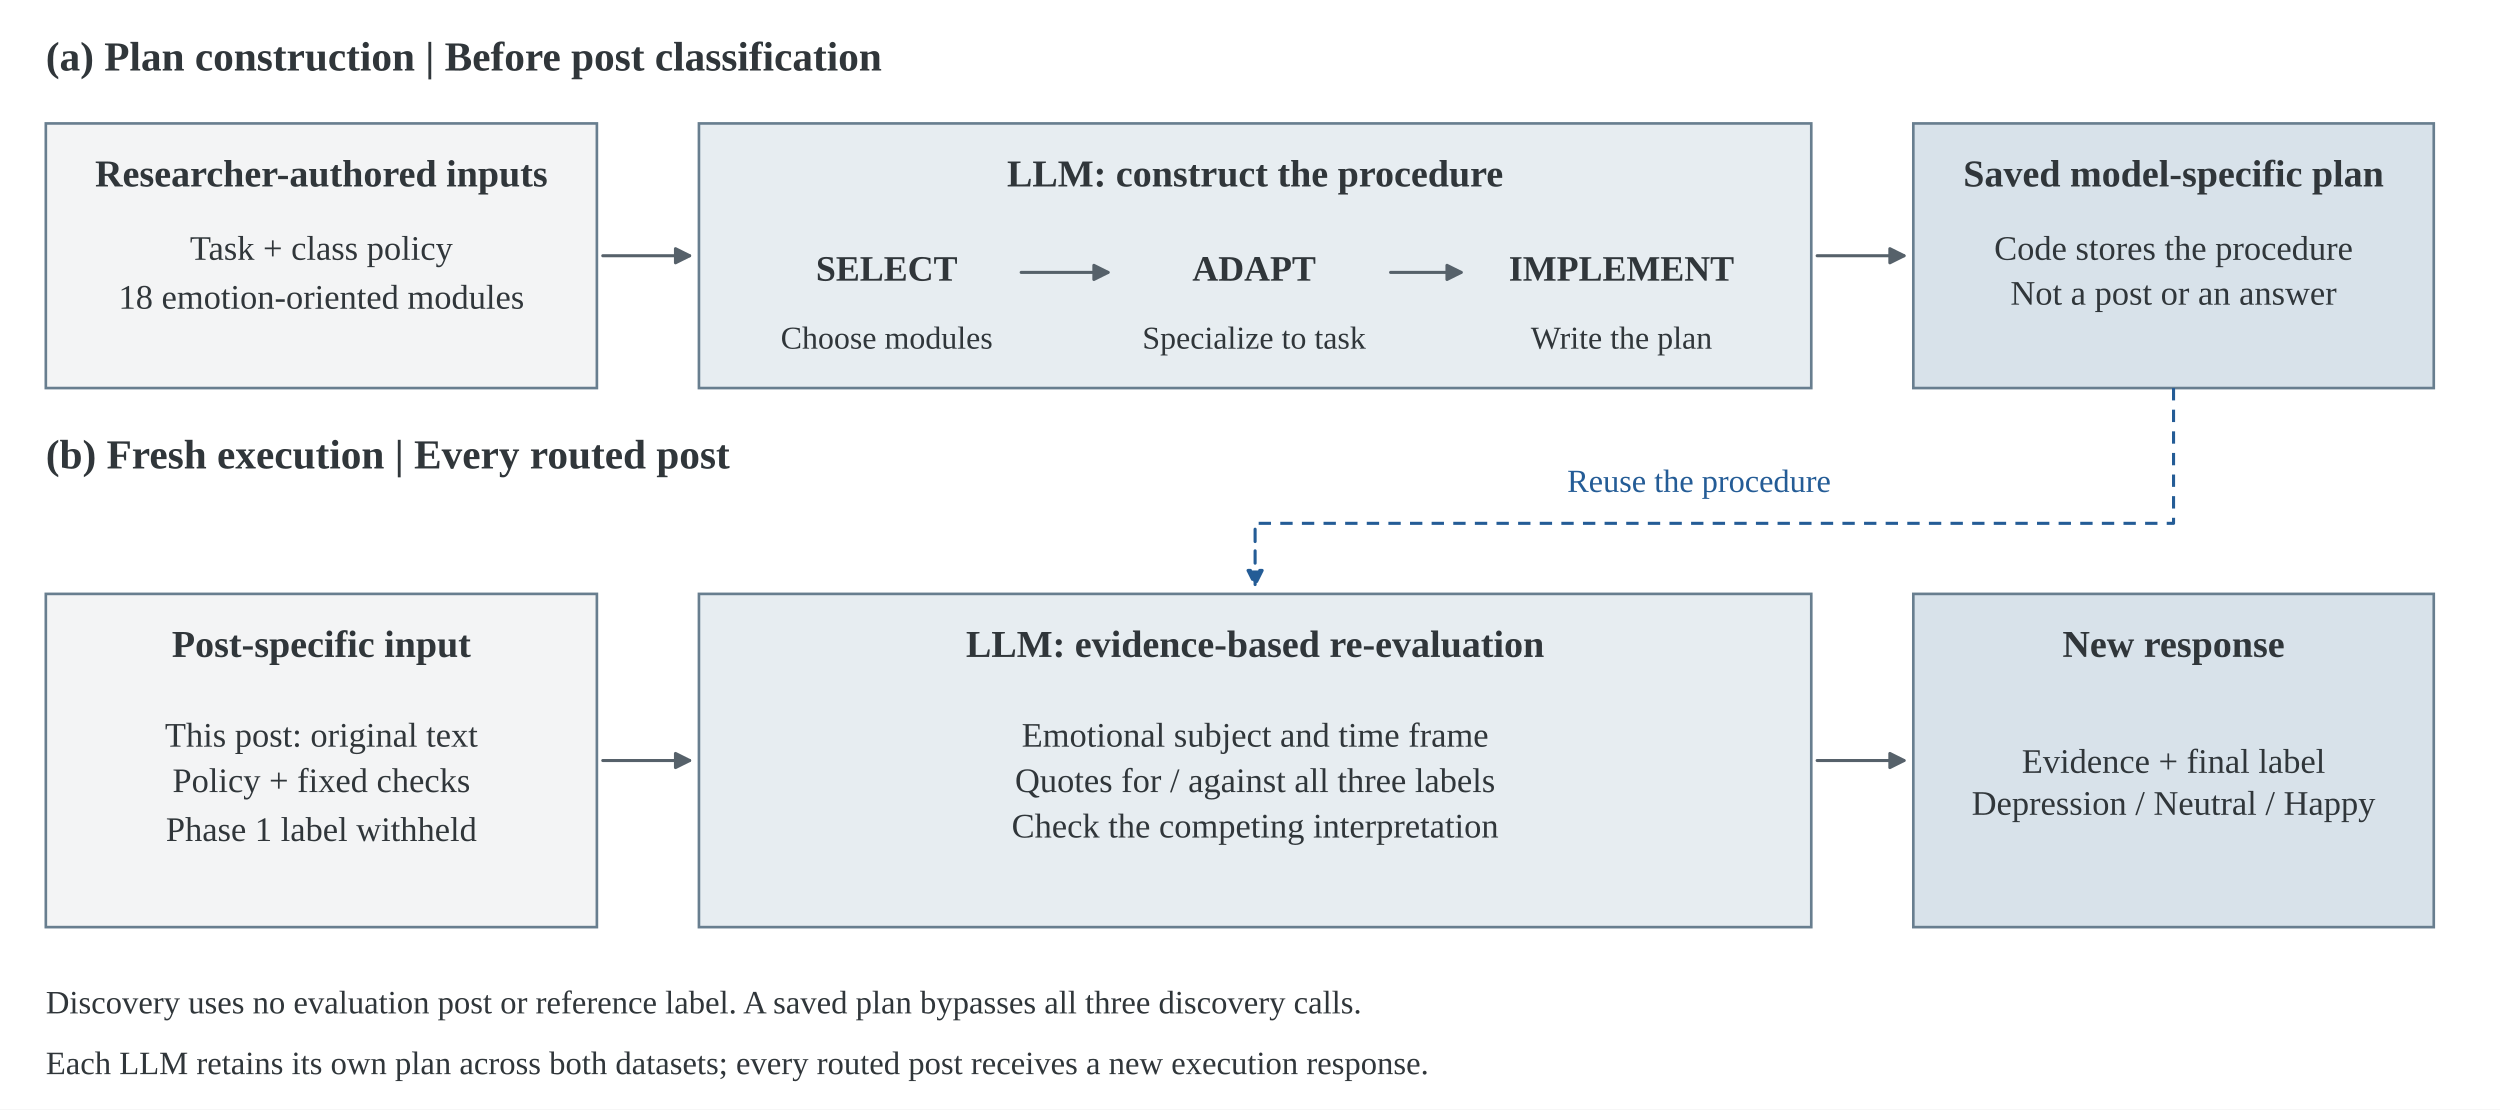
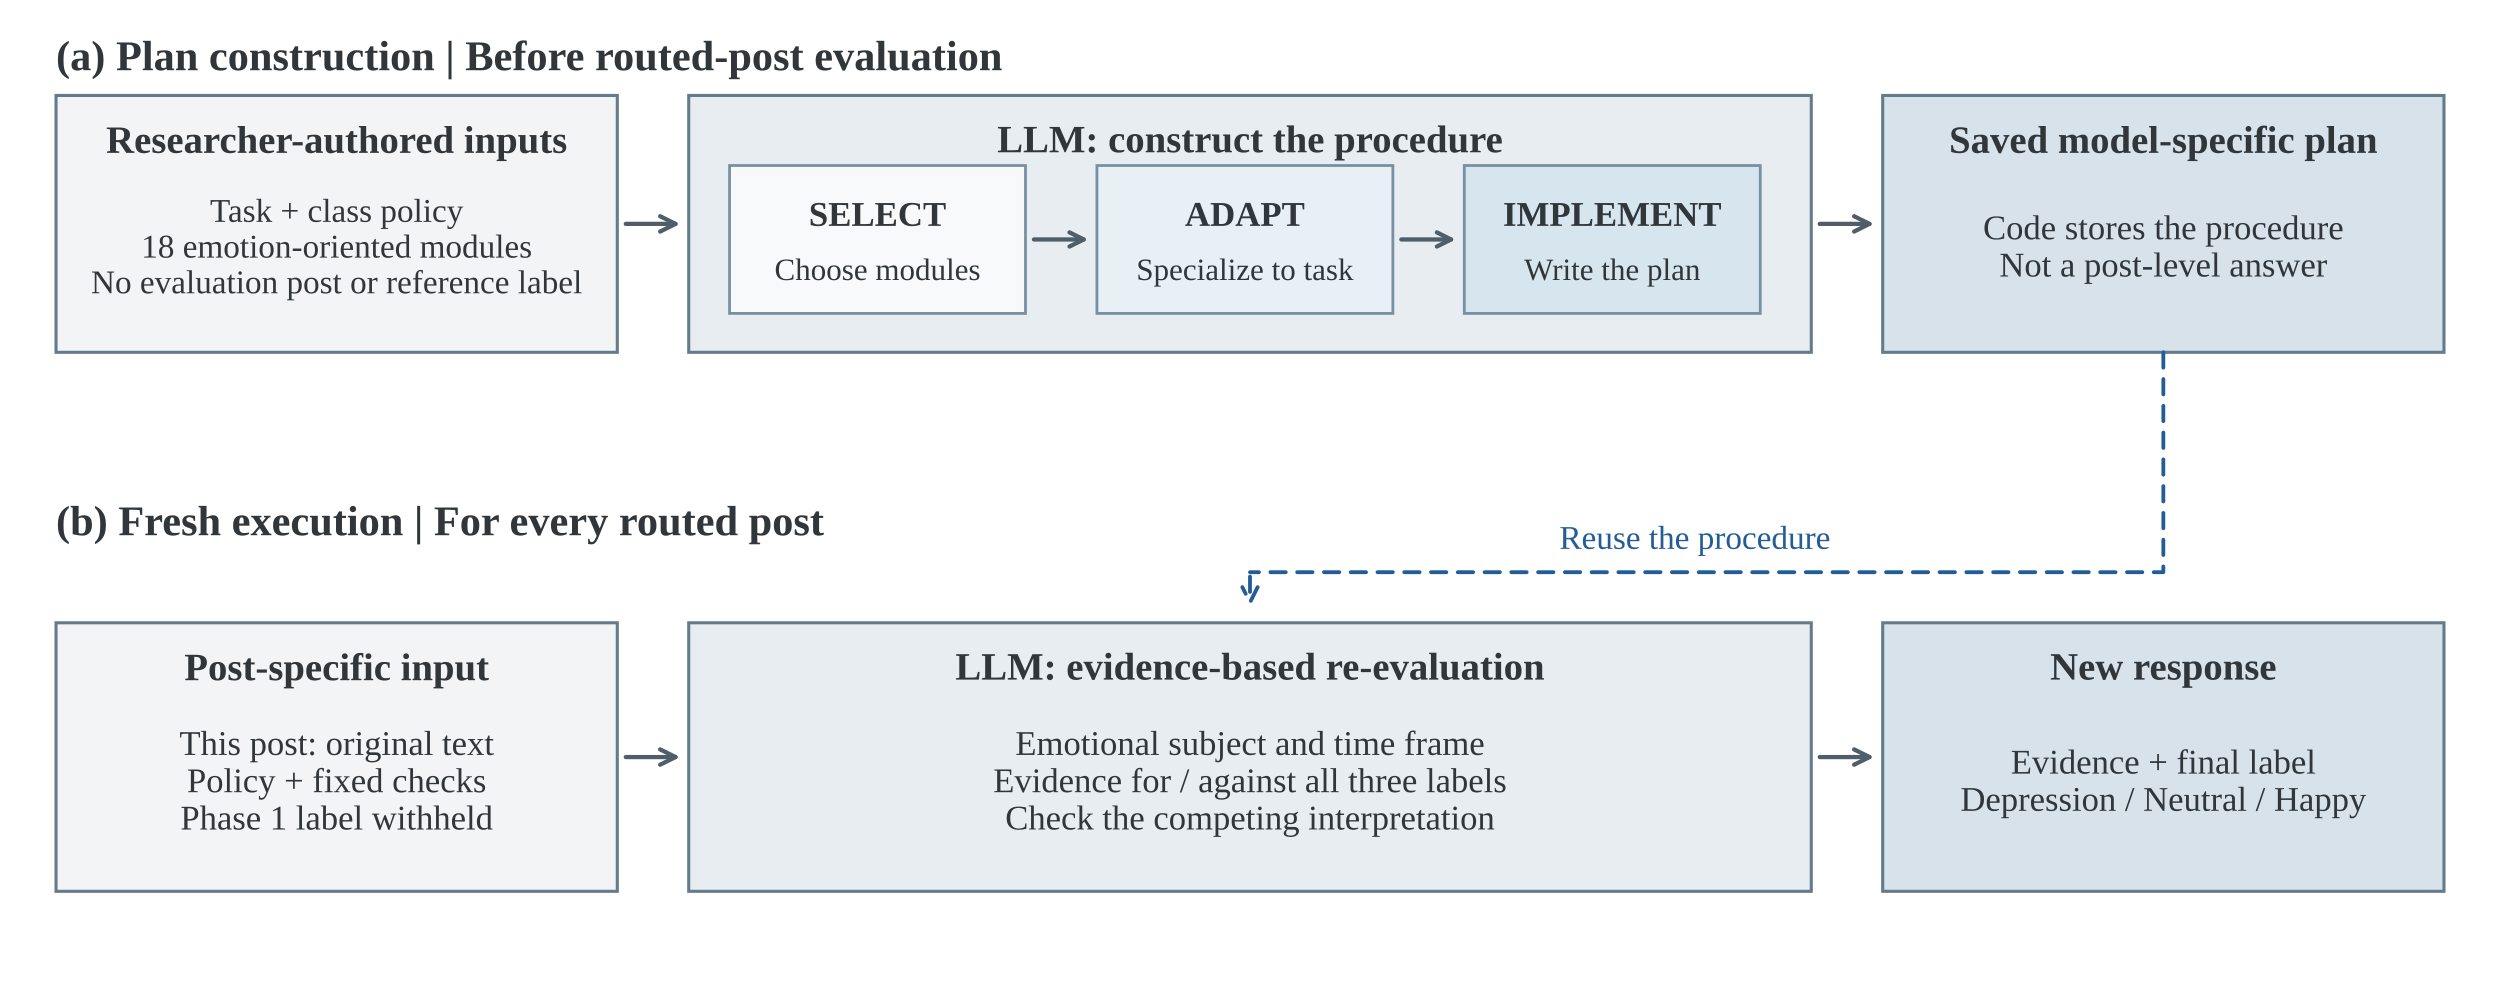
- <svg xmlns="http://www.w3.org/2000/svg" width="849.888pt" height="377.136pt" viewBox="0 0 849.888 377.136" version="1.1">
+ <svg xmlns="http://www.w3.org/2000/svg" width="849.888pt" height="334.8pt" viewBox="0 0 849.888 334.8" version="1.1">
  <defs>
    <style type="text/css">*{stroke-linejoin: round; stroke-linecap: butt}</style>
  </defs>
  <g id="figure_1">
    <g id="patch_1">
-       <path d="M 0 377.136 L 849.888 377.136 L 849.888 -0 L 0 -0 z " style="fill: #ffffff" />
+       <path d="M 0 334.8 L 849.888 334.8 L 849.888 0 L 0 0 z " style="fill: #ffffff" />
    </g>
    <g id="axes_1">
      <g id="patch_2">
-         <path d="M 15.578 131.924 L 202.915 131.924 L 202.915 41.96 L 15.578 41.96 z " clip-path="url(#p10d85ee6bf)" style="fill: #f3f4f5; stroke: #687e8f; stroke-width: 0.9; stroke-linejoin: miter" />
+         <path d="M 19.048 119.772 L 209.854 119.772 L 209.854 32.454 L 19.048 32.454 z " clip-path="url(#p44e412efb4)" style="fill: #f3f4f5; stroke: #647b8c; stroke-width: 1.05; stroke-linejoin: miter" />
      </g>
      <g id="patch_3">
-         <path d="M 237.607 131.924 L 615.75 131.924 L 615.75 41.96 L 237.607 41.96 z " clip-path="url(#p10d85ee6bf)" style="fill: #e7edf1; stroke: #687e8f; stroke-width: 0.9; stroke-linejoin: miter" />
+         <path d="M 234.138 119.772 L 615.75 119.772 L 615.75 32.454 L 234.138 32.454 z " clip-path="url(#p44e412efb4)" style="fill: #e7edf1; stroke: #647b8c; stroke-width: 1.05; stroke-linejoin: miter" />
      </g>
      <g id="patch_4">
-         <path d="M 347.155 92.606 Q 362.5 92.606 376.671 92.606 " clip-path="url(#p10d85ee6bf)" style="fill: none; stroke: #56616a; stroke-width: 1.05; stroke-linecap: round" />
-         <path d="M 371.871 90.206 L 376.671 92.606 L 371.871 95.006 z " clip-path="url(#p10d85ee6bf)" style="fill: #56616a; stroke: #56616a; stroke-width: 1.05; stroke-linecap: round" />
+         <path d="M 248.015 106.542 L 348.622 106.542 L 348.622 56.268 L 248.015 56.268 z " clip-path="url(#p44e412efb4)" style="fill: #f7f9fa; stroke: #7890a2; stroke-width: 0.95; stroke-linejoin: miter" />
      </g>
      <g id="patch_5">
-         <path d="M 472.74 92.606 Q 485.311 92.606 496.707 92.606 " clip-path="url(#p10d85ee6bf)" style="fill: none; stroke: #56616a; stroke-width: 1.05; stroke-linecap: round" />
-         <path d="M 491.907 90.206 L 496.707 92.606 L 491.907 95.006 z " clip-path="url(#p10d85ee6bf)" style="fill: #56616a; stroke: #56616a; stroke-width: 1.05; stroke-linecap: round" />
+         <path d="M 372.906 106.542 L 473.513 106.542 L 473.513 56.268 L 372.906 56.268 z " clip-path="url(#p44e412efb4)" style="fill: #e8f0f5; stroke: #7890a2; stroke-width: 0.95; stroke-linejoin: miter" />
      </g>
      <g id="patch_6">
-         <path d="M 650.442 131.924 L 827.371 131.924 L 827.371 41.96 L 650.442 41.96 z " clip-path="url(#p10d85ee6bf)" style="fill: #d8e2ea; stroke: #687e8f; stroke-width: 0.9; stroke-linejoin: miter" />
+         <path d="M 497.797 106.542 L 598.404 106.542 L 598.404 56.268 L 497.797 56.268 z " clip-path="url(#p44e412efb4)" style="fill: #d7e5ef; stroke: #7890a2; stroke-width: 0.95; stroke-linejoin: miter" />
      </g>
      <g id="patch_7">
-         <path d="M 204.918 86.942 Q 220.263 86.942 234.434 86.942 " clip-path="url(#p10d85ee6bf)" style="fill: none; stroke: #56616a; stroke-width: 1.05; stroke-linecap: round" />
-         <path d="M 229.634 84.542 L 234.434 86.942 L 229.634 89.342 z " clip-path="url(#p10d85ee6bf)" style="fill: #56616a; stroke: #56616a; stroke-width: 1.05; stroke-linecap: round" />
+         <path d="M 351.509 81.405 Q 360.764 81.405 368.397 81.405 " clip-path="url(#p44e412efb4)" style="fill: none; stroke: #4f5e68; stroke-width: 1.45; stroke-linecap: round" />
+         <path d="M 363.597 79.005 L 368.397 81.405 L 363.597 83.805 " clip-path="url(#p44e412efb4)" style="fill: none; stroke: #4f5e68; stroke-width: 1.45; stroke-linecap: round" />
      </g>
      <g id="patch_8">
-         <path d="M 617.753 86.942 Q 633.098 86.942 647.269 86.942 " clip-path="url(#p10d85ee6bf)" style="fill: none; stroke: #56616a; stroke-width: 1.05; stroke-linecap: round" />
-         <path d="M 642.469 84.542 L 647.269 86.942 L 642.469 89.342 z " clip-path="url(#p10d85ee6bf)" style="fill: #56616a; stroke: #56616a; stroke-width: 1.05; stroke-linecap: round" />
+         <path d="M 476.4 81.405 Q 485.655 81.405 493.289 81.405 " clip-path="url(#p44e412efb4)" style="fill: none; stroke: #4f5e68; stroke-width: 1.45; stroke-linecap: round" />
+         <path d="M 488.489 79.005 L 493.289 81.405 L 488.489 83.805 " clip-path="url(#p44e412efb4)" style="fill: none; stroke: #4f5e68; stroke-width: 1.45; stroke-linecap: round" />
      </g>
      <g id="patch_9">
-         <path d="M 426.679 179.906 Q 426.679 189.901 426.679 198.722 " clip-path="url(#p10d85ee6bf)" style="fill: none; stroke-dasharray: 4.2,3.15; stroke-dashoffset: 0; stroke: #245c96; stroke-width: 1.05; stroke-linecap: round" />
-         <path d="M 429.079 193.922 L 426.679 198.722 L 424.279 193.922 z " clip-path="url(#p10d85ee6bf)" style="fill: #245c96; stroke-dasharray: 4.2,3.15; stroke-dashoffset: 0; stroke: #245c96; stroke-width: 1.05; stroke-linecap: round" />
+         <path d="M 640.034 119.772 L 830.84 119.772 L 830.84 32.454 L 640.034 32.454 z " clip-path="url(#p44e412efb4)" style="fill: #d8e2ea; stroke: #647b8c; stroke-width: 1.05; stroke-linejoin: miter" />
      </g>
      <g id="patch_10">
-         <path d="M 15.578 315.184 L 202.915 315.184 L 202.915 201.896 L 15.578 201.896 z " clip-path="url(#p10d85ee6bf)" style="fill: #f3f4f5; stroke: #687e8f; stroke-width: 0.9; stroke-linejoin: miter" />
+         <path d="M 212.741 76.113 Q 221.996 76.113 229.629 76.113 " clip-path="url(#p44e412efb4)" style="fill: none; stroke: #4f5e68; stroke-width: 1.45; stroke-linecap: round" />
+         <path d="M 224.429 73.513 L 229.629 76.113 L 224.429 78.713 " clip-path="url(#p44e412efb4)" style="fill: none; stroke: #4f5e68; stroke-width: 1.45; stroke-linecap: round" />
      </g>
      <g id="patch_11">
-         <path d="M 237.607 315.184 L 615.75 315.184 L 615.75 201.896 L 237.607 201.896 z " clip-path="url(#p10d85ee6bf)" style="fill: #e7edf1; stroke: #687e8f; stroke-width: 0.9; stroke-linejoin: miter" />
+         <path d="M 618.637 76.113 Q 627.892 76.113 635.526 76.113 " clip-path="url(#p44e412efb4)" style="fill: none; stroke: #4f5e68; stroke-width: 1.45; stroke-linecap: round" />
+         <path d="M 630.326 73.513 L 635.526 76.113 L 630.326 78.713 " clip-path="url(#p44e412efb4)" style="fill: none; stroke: #4f5e68; stroke-width: 1.45; stroke-linecap: round" />
      </g>
      <g id="patch_12">
-         <path d="M 650.442 315.184 L 827.371 315.184 L 827.371 201.896 L 650.442 201.896 z " clip-path="url(#p10d85ee6bf)" style="fill: #d8e2ea; stroke: #687e8f; stroke-width: 0.9; stroke-linejoin: miter" />
+         <path d="M 424.944 196.023 Q 424.944 201.139 424.944 204.801 " clip-path="url(#p44e412efb4)" style="fill: none; stroke-dasharray: 5.2,3.9; stroke-dashoffset: 0; stroke: #245c96; stroke-width: 1.3; stroke-linecap: round" />
+         <path d="M 427.544 199.601 L 424.944 204.801 L 422.344 199.601 " clip-path="url(#p44e412efb4)" style="fill: none; stroke-dasharray: 5.2,3.9; stroke-dashoffset: 0; stroke: #245c96; stroke-width: 1.3; stroke-linecap: round" />
      </g>
      <g id="patch_13">
-         <path d="M 204.918 258.54 Q 220.263 258.54 234.434 258.54 " clip-path="url(#p10d85ee6bf)" style="fill: none; stroke: #56616a; stroke-width: 1.05; stroke-linecap: round" />
-         <path d="M 229.634 256.14 L 234.434 258.54 L 229.634 260.94 z " clip-path="url(#p10d85ee6bf)" style="fill: #56616a; stroke: #56616a; stroke-width: 1.05; stroke-linecap: round" />
+         <path d="M 19.048 303.007 L 209.854 303.007 L 209.854 211.72 L 19.048 211.72 z " clip-path="url(#p44e412efb4)" style="fill: #f3f4f5; stroke: #647b8c; stroke-width: 1.05; stroke-linejoin: miter" />
      </g>
      <g id="patch_14">
-         <path d="M 617.753 258.54 Q 633.098 258.54 647.269 258.54 " clip-path="url(#p10d85ee6bf)" style="fill: none; stroke: #56616a; stroke-width: 1.05; stroke-linecap: round" />
-         <path d="M 642.469 256.14 L 647.269 258.54 L 642.469 260.94 z " clip-path="url(#p10d85ee6bf)" style="fill: #56616a; stroke: #56616a; stroke-width: 1.05; stroke-linecap: round" />
+         <path d="M 234.138 303.007 L 615.75 303.007 L 615.75 211.72 L 234.138 211.72 z " clip-path="url(#p44e412efb4)" style="fill: #e7edf1; stroke: #647b8c; stroke-width: 1.05; stroke-linejoin: miter" />
+       </g>
+       <g id="patch_15">
+         <path d="M 640.034 303.007 L 830.84 303.007 L 830.84 211.72 L 640.034 211.72 z " clip-path="url(#p44e412efb4)" style="fill: #d8e2ea; stroke: #647b8c; stroke-width: 1.05; stroke-linejoin: miter" />
+       </g>
+       <g id="patch_16">
+         <path d="M 212.741 257.364 Q 221.996 257.364 229.629 257.364 " clip-path="url(#p44e412efb4)" style="fill: none; stroke: #4f5e68; stroke-width: 1.45; stroke-linecap: round" />
+         <path d="M 224.429 254.764 L 229.629 257.364 L 224.429 259.964 " clip-path="url(#p44e412efb4)" style="fill: none; stroke: #4f5e68; stroke-width: 1.45; stroke-linecap: round" />
+       </g>
+       <g id="patch_17">
+         <path d="M 618.637 257.364 Q 627.892 257.364 635.526 257.364 " clip-path="url(#p44e412efb4)" style="fill: none; stroke: #4f5e68; stroke-width: 1.45; stroke-linecap: round" />
+         <path d="M 630.326 254.764 L 635.526 257.364 L 630.326 259.964 " clip-path="url(#p44e412efb4)" style="fill: none; stroke: #4f5e68; stroke-width: 1.45; stroke-linecap: round" />
      </g>
      <g id="line2d_1">
-         <path d="M 738.907 131.924 L 738.907 177.906 L 426.679 177.906 " clip-path="url(#p10d85ee6bf)" style="fill: none; stroke-dasharray: 4.2,3.15; stroke-dashoffset: 0; stroke: #245c96; stroke-width: 1.05" />
+         <path d="M 735.437 119.772 L 735.437 194.522 L 424.944 194.522 " clip-path="url(#p44e412efb4)" style="fill: none; stroke-dasharray: 5.2,3.9; stroke-dashoffset: 0; stroke: #245c96; stroke-width: 1.3; stroke-linecap: round" />
      </g>
      <g id="text_1">
-         <text style="font-weight: 700; font-size: 14.03px; font-family: 'Times New Roman'; text-anchor: start; fill: #30363a" x="15.578" y="23.967" transform="rotate(-0 15.5784 23.9672)">(a)  Plan construction | Before post classification</text>
+         <text style="fill: #30363a; font: 700 14.396px 'Times New Roman'; text-anchor: start" x="19.048" y="23.855" transform="rotate(-0 19.0476 23.8545)">(a)  Plan construction | Before routed-post evaluation</text>
      </g>
      <g id="text_2">
-         <text style="font-weight: 700; font-size: 12.932px; font-family: 'Times New Roman'; text-anchor: middle; fill: #30363a" x="109.247" y="63.387" transform="rotate(-0 109.2468 63.38707)">Researcher-authored inputs</text>
+         <text style="fill: #30363a; font: 700 13.176px 'Times New Roman'; text-anchor: middle" x="114.451" y="51.969" transform="rotate(-0 114.4506 51.96886)">Researcher-authored inputs</text>
      </g>
      <g id="text_3">
-         <text style="font-size: 11.712px; font-family: 'Times New Roman'; fill: #30363a" transform="translate(64.55637 88.3221)">Task + class policy</text>
-         <text style="font-size: 11.712px; font-family: 'Times New Roman'; fill: #30363a" transform="translate(40.28966 104.9452)">18 emotion-oriented modules</text>
+         <text style="fill: #30363a; font: 11.285px 'Times New Roman'" transform="translate(71.39039 75.41467)">Task + class policy</text>
+         <text style="fill: #30363a; font: 11.285px 'Times New Roman'" transform="translate(48.00752 87.56642)">18 emotion-oriented modules</text>
+         <text style="fill: #30363a; font: 11.285px 'Times New Roman'" transform="translate(30.94601 99.69702)">No evaluation post or reference label</text>
      </g>
      <g id="text_4">
-         <text style="font-weight: 700; font-size: 12.932px; font-family: 'Times New Roman'; text-anchor: middle; fill: #30363a" x="426.679" y="63.38" transform="rotate(-0 426.6786 63.37975)">LLM: construct the procedure</text>
+         <text style="fill: #30363a; font: 700 13.176px 'Times New Roman'; text-anchor: middle" x="424.944" y="51.763" transform="rotate(-0 424.944 51.76298)">LLM: construct the procedure</text>
      </g>
      <g id="text_5">
-         <text style="font-weight: 700; font-size: 12.2px; font-family: 'Times New Roman'; text-anchor: middle; fill: #30363a" x="301.44" y="95.421" transform="rotate(-0 301.4405 95.4211)">SELECT</text>
+         <text style="fill: #30363a; font: 700 11.834px 'Times New Roman'; text-anchor: middle" x="298.318" y="76.781" transform="rotate(-0 298.3182 76.78098)">SELECT</text>
      </g>
      <g id="text_6">
-         <text style="font-size: 10.858px; font-family: 'Times New Roman'; text-anchor: middle; fill: #30363a" x="301.44" y="118.528" transform="rotate(-0 301.4405 118.5285)">Choose modules</text>
+         <text style="fill: #30363a; font: 10.553px 'Times New Roman'; text-anchor: middle" x="298.318" y="95.186" transform="rotate(-0 298.3182 95.18569)">Choose modules</text>
      </g>
      <g id="text_7">
-         <text style="font-weight: 700; font-size: 12.2px; font-family: 'Times New Roman'; text-anchor: middle; fill: #30363a" x="426.332" y="95.421" transform="rotate(-0 426.3317 95.4211)">ADAPT</text>
+         <text style="fill: #30363a; font: 700 11.834px 'Times New Roman'; text-anchor: middle" x="423.209" y="76.781" transform="rotate(-0 423.2094 76.78098)">ADAPT</text>
      </g>
      <g id="text_8">
-         <text style="font-size: 10.858px; font-family: 'Times New Roman'; text-anchor: middle; fill: #30363a" x="426.332" y="118.528" transform="rotate(-0 426.3317 118.5285)">Specialize to task</text>
+         <text style="fill: #30363a; font: 10.553px 'Times New Roman'; text-anchor: middle" x="423.209" y="95.186" transform="rotate(-0 423.2094 95.18569)">Specialize to task</text>
      </g>
      <g id="text_9">
-         <text style="font-weight: 700; font-size: 12.2px; font-family: 'Times New Roman'; text-anchor: middle; fill: #30363a" x="551.223" y="95.421" transform="rotate(-0 551.2229 95.4211)">IMPLEMENT</text>
+         <text style="fill: #30363a; font: 700 11.834px 'Times New Roman'; text-anchor: middle" x="548.101" y="76.781" transform="rotate(-0 548.1006 76.78098)">IMPLEMENT</text>
      </g>
      <g id="text_10">
-         <text style="font-size: 10.858px; font-family: 'Times New Roman'; text-anchor: middle; fill: #30363a" x="551.223" y="118.528" transform="rotate(-0 551.2229 118.5285)">Write the plan</text>
+         <text style="fill: #30363a; font: 10.553px 'Times New Roman'; text-anchor: middle" x="548.101" y="95.186" transform="rotate(-0 548.1006 95.18569)">Write the plan</text>
      </g>
      <g id="text_11">
-         <text style="font-weight: 700; font-size: 12.932px; font-family: 'Times New Roman'; text-anchor: middle; fill: #30363a" x="738.907" y="63.387" transform="rotate(-0 738.9066 63.38707)">Saved model-specific plan</text>
+         <text style="fill: #30363a; font: 700 13.176px 'Times New Roman'; text-anchor: middle" x="735.437" y="51.969" transform="rotate(-0 735.4374 51.96886)">Saved model-specific plan</text>
      </g>
      <g id="text_12">
-         <text style="font-size: 11.712px; font-family: 'Times New Roman'; fill: #30363a" transform="translate(677.9255 88.33308)">Code stores the procedure</text>
-         <text style="font-size: 11.712px; font-family: 'Times New Roman'; fill: #30363a" transform="translate(683.4503 103.5846)">Not a post or an answer</text>
+         <text style="fill: #30363a; font: 11.773px 'Times New Roman'" transform="translate(674.1387 81.3455)">Code stores the procedure</text>
+         <text style="fill: #30363a; font: 11.773px 'Times New Roman'" transform="translate(679.695 94.00066)">Not a post-level answer</text>
      </g>
      <g id="text_13">
-         <text style="font-weight: 700; font-size: 14.03px; font-family: 'Times New Roman'; text-anchor: start; fill: #30363a" x="15.578" y="159.246" transform="rotate(-0 15.5784 159.2464)">(b)  Fresh execution | Every routed post</text>
+         <text style="fill: #30363a; font: 700 14.396px 'Times New Roman'; text-anchor: start" x="19.048" y="181.953" transform="rotate(-0 19.0476 181.953)">(b)  Fresh execution | For every routed post</text>
      </g>
      <g id="text_14">
-         <text style="font-size: 10.98px; font-family: 'Times New Roman'; text-anchor: middle; fill: #245c96" x="577.589" y="167.243" transform="rotate(-0 577.5888 167.2432)">Reuse the procedure</text>
+         <text style="fill: #245c96; font: 11.285px 'Times New Roman'; text-anchor: middle" x="576.201" y="186.583" transform="rotate(-0 576.2011 186.5835)">Reuse the procedure</text>
      </g>
      <g id="text_15">
-         <text style="font-weight: 700; font-size: 12.932px; font-family: 'Times New Roman'; text-anchor: middle; fill: #30363a" x="109.247" y="223.323" transform="rotate(-0 109.2468 223.3231)">Post-specific input</text>
+         <text style="fill: #30363a; font: 700 13.176px 'Times New Roman'; text-anchor: middle" x="114.451" y="231.235" transform="rotate(-0 114.4506 231.2354)">Post-specific input</text>
      </g>
      <g id="text_16">
-         <text style="font-size: 11.712px; font-family: 'Times New Roman'; fill: #30363a" transform="translate(56.05968 253.8328)">This post: original text</text>
-         <text style="font-size: 11.712px; font-family: 'Times New Roman'; fill: #30363a" transform="translate(58.62076 269.2728)">Policy + fixed checks</text>
-         <text style="font-size: 11.712px; font-family: 'Times New Roman'; fill: #30363a" transform="translate(56.38999 285.896)">Phase 1 label withheld</text>
+         <text style="fill: #30363a; font: 11.773px 'Times New Roman'" transform="translate(60.98646 256.6437)">This post: original text</text>
+         <text style="fill: #30363a; font: 11.773px 'Times New Roman'" transform="translate(63.56089 269.321)">Policy + fixed checks</text>
+         <text style="fill: #30363a; font: 11.773px 'Times New Roman'" transform="translate(61.3185 281.9982)">Phase 1 label withheld</text>
      </g>
      <g id="text_17">
-         <text style="font-weight: 700; font-size: 12.932px; font-family: 'Times New Roman'; text-anchor: middle; fill: #30363a" x="426.679" y="223.323" transform="rotate(-0 426.6786 223.3231)">LLM: evidence-based re-evaluation</text>
+         <text style="fill: #30363a; font: 700 13.176px 'Times New Roman'; text-anchor: middle" x="424.944" y="231.029" transform="rotate(-0 424.944 231.0295)">LLM: evidence-based re-evaluation</text>
      </g>
      <g id="text_18">
-         <text style="font-size: 11.712px; font-family: 'Times New Roman'; fill: #30363a" transform="translate(347.3216 253.8355)">Emotional subject and time frame</text>
-         <text style="font-size: 11.712px; font-family: 'Times New Roman'; fill: #30363a" transform="translate(345.0441 269.2728)">Quotes for / against all three labels</text>
-         <text style="font-size: 11.712px; font-family: 'Times New Roman'; fill: #30363a" transform="translate(343.9068 284.7129)">Check the competing interpretation</text>
+         <text style="fill: #30363a; font: 11.773px 'Times New Roman'" transform="translate(345.1736 256.6355)">Emotional subject and time frame</text>
+         <text style="fill: #30363a; font: 11.773px 'Times New Roman'" transform="translate(337.6619 269.3127)">Evidence for / against all three labels</text>
+         <text style="fill: #30363a; font: 11.773px 'Times New Roman'" transform="translate(341.7411 281.9899)">Check the competing interpretation</text>
      </g>
      <g id="text_19">
-         <text style="font-weight: 700; font-size: 12.932px; font-family: 'Times New Roman'; text-anchor: middle; fill: #30363a" x="738.907" y="223.316" transform="rotate(-0 738.9066 223.3157)">New response</text>
+         <text style="fill: #30363a; font: 700 13.176px 'Times New Roman'; text-anchor: middle" x="735.437" y="231.029" transform="rotate(-0 735.4374 231.0295)">New response</text>
      </g>
      <g id="text_20">
-         <text style="font-size: 11.712px; font-family: 'Times New Roman'; fill: #30363a" transform="translate(687.3143 262.7359)">Evidence + final label</text>
-         <text style="font-size: 11.712px; font-family: 'Times New Roman'; fill: #30363a" transform="translate(670.277 276.9928)">Depression / Neutral / Happy</text>
-       </g>
-       <g id="text_21">
-         <text style="font-size: 11.102px; font-family: 'Times New Roman'; text-anchor: start; fill: #30363a" x="15.578" y="344.506" transform="rotate(-0 15.5784 344.5056)">Discovery uses no evaluation post or reference label. A saved plan bypasses all three discovery calls.</text>
-       </g>
-       <g id="text_22">
-         <text style="font-size: 11.102px; font-family: 'Times New Roman'; text-anchor: start; fill: #30363a" x="15.578" y="365.164" transform="rotate(-0 15.5784 365.164)">Each LLM retains its own plan across both datasets; every routed post receives a new execution response.</text>
+         <text style="fill: #30363a; font: 11.773px 'Times New Roman'" transform="translate(683.5764 262.9824)">Evidence + final label</text>
+         <text style="fill: #30363a; font: 11.773px 'Times New Roman'" transform="translate(666.4504 275.6375)">Depression / Neutral / Happy</text>
      </g>
    </g>
  </g>
  <defs>
-     <clipPath id="p10d85ee6bf">
-       <rect x="8.64" y="8.64" width="832.608" height="359.856" />
+     <clipPath id="p44e412efb4">
+       <rect x="8.64" y="8.64" width="832.608" height="317.52" />
    </clipPath>
  </defs>
</svg>
